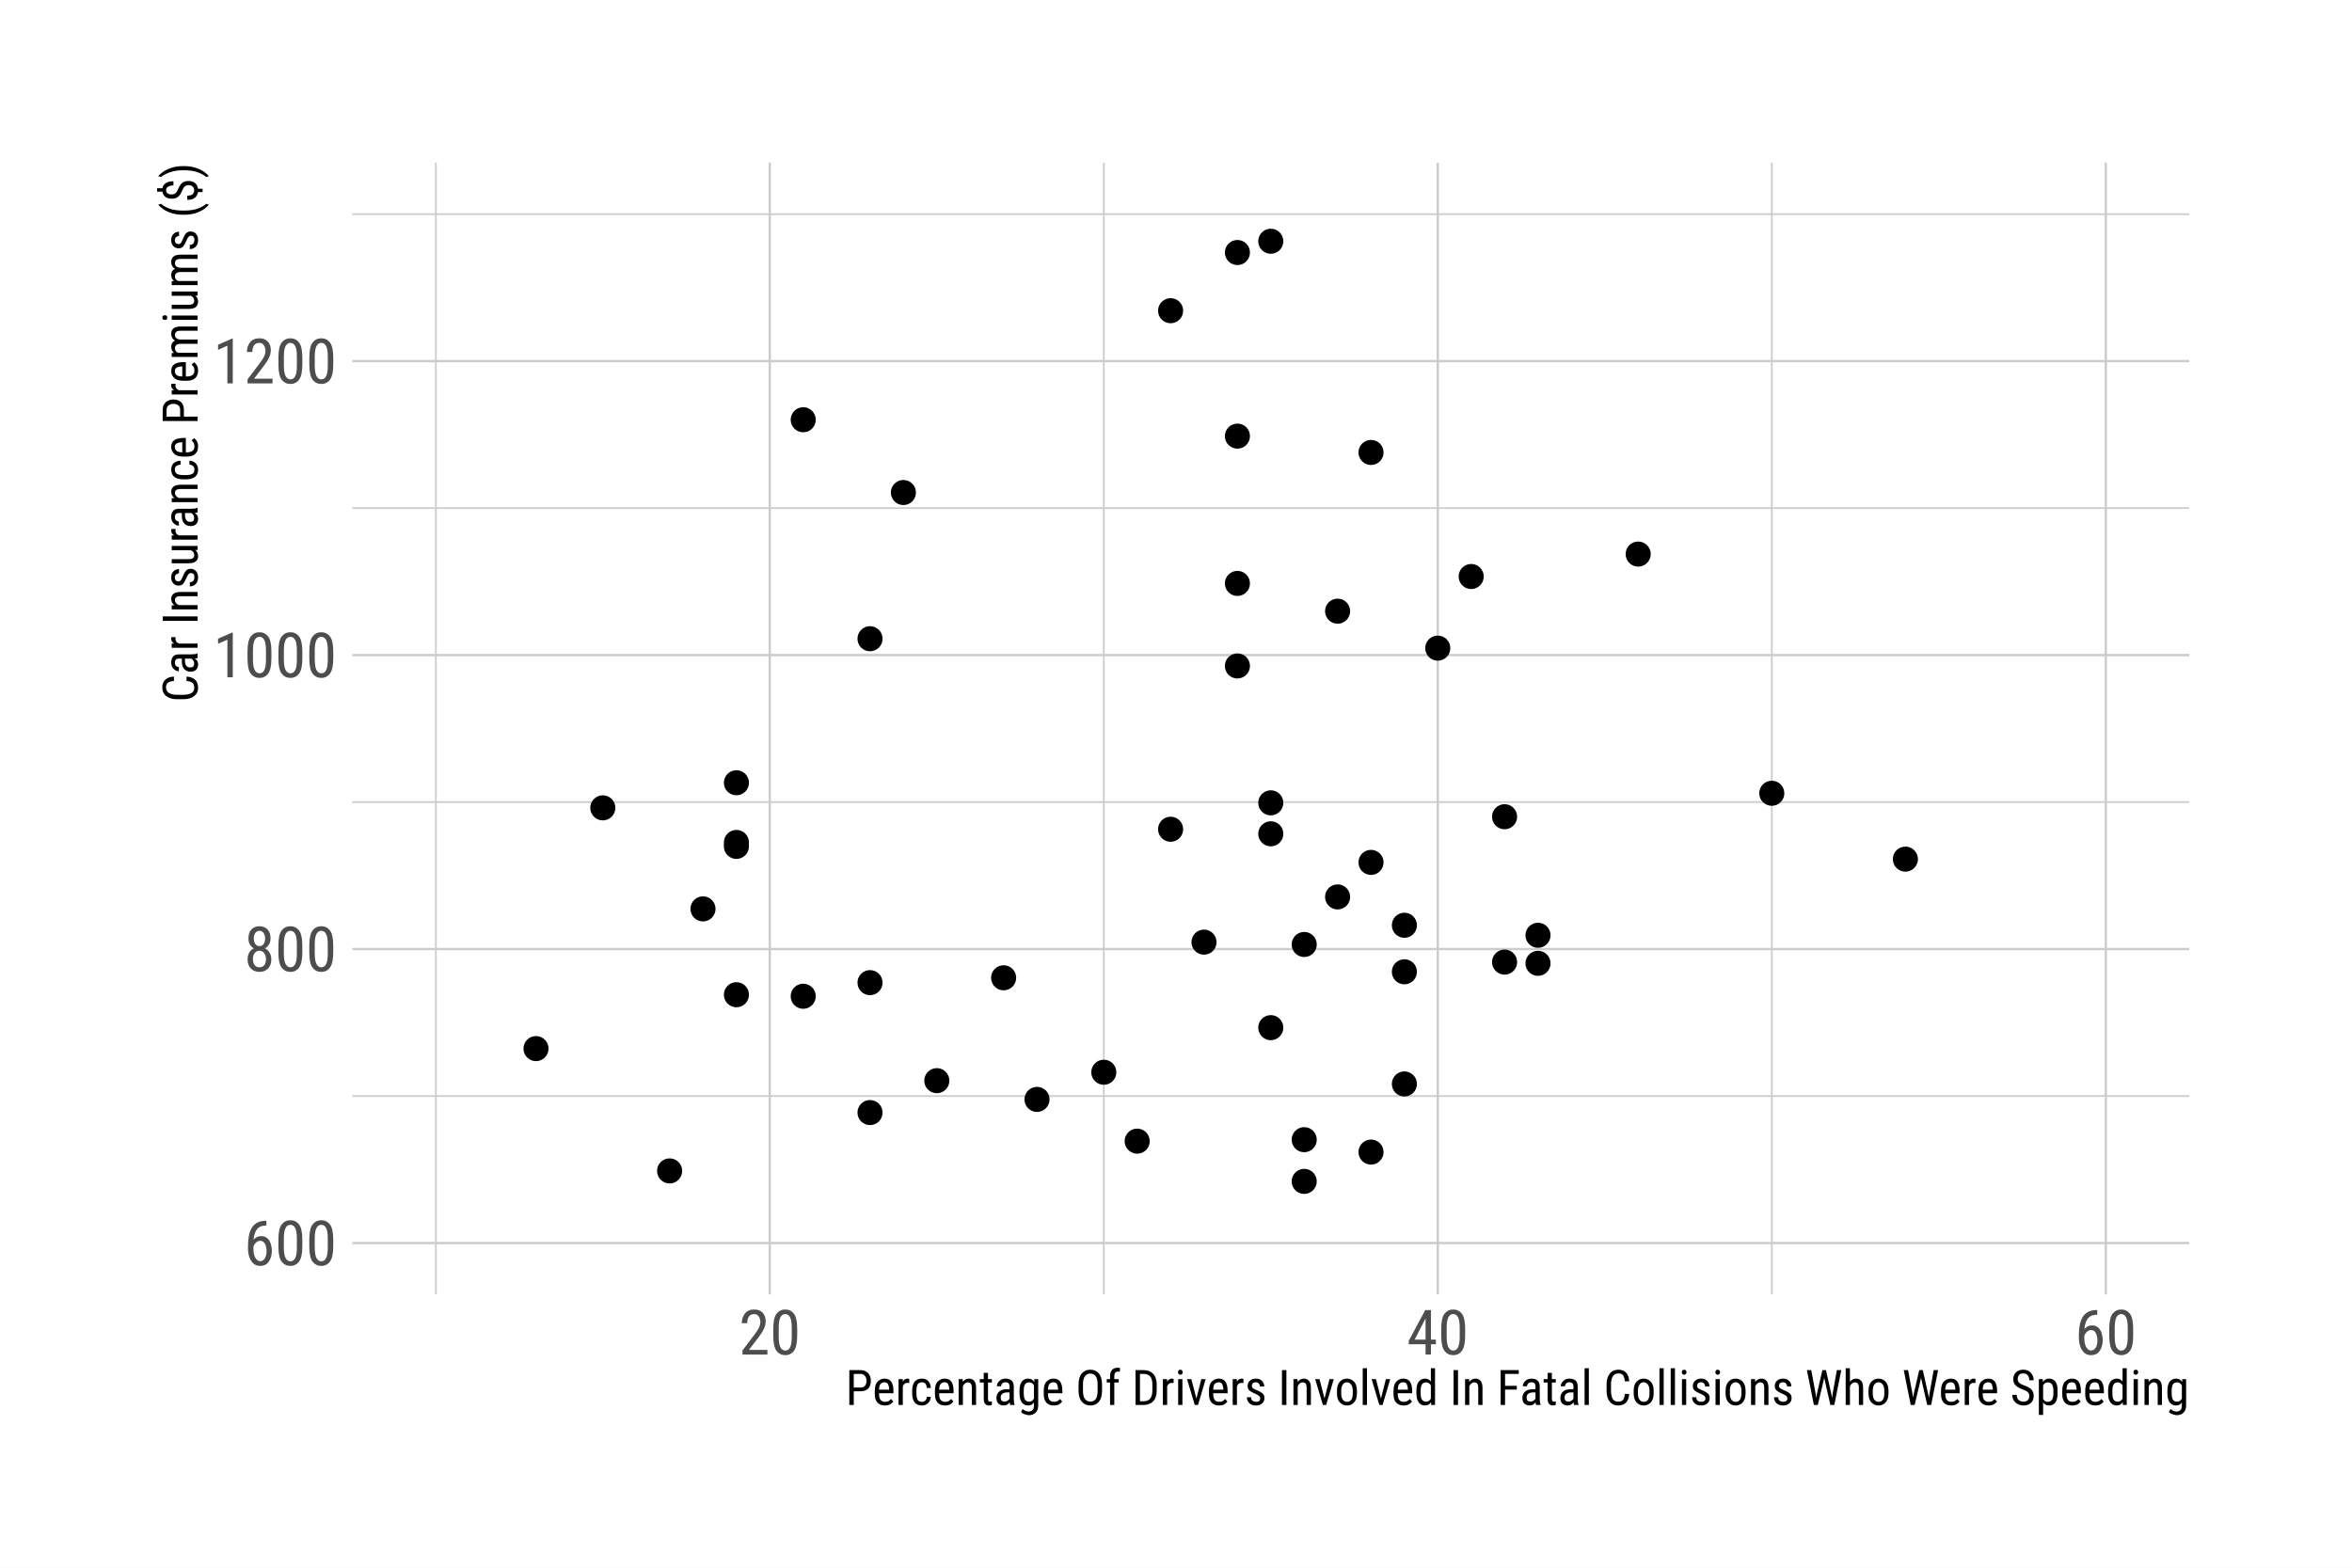
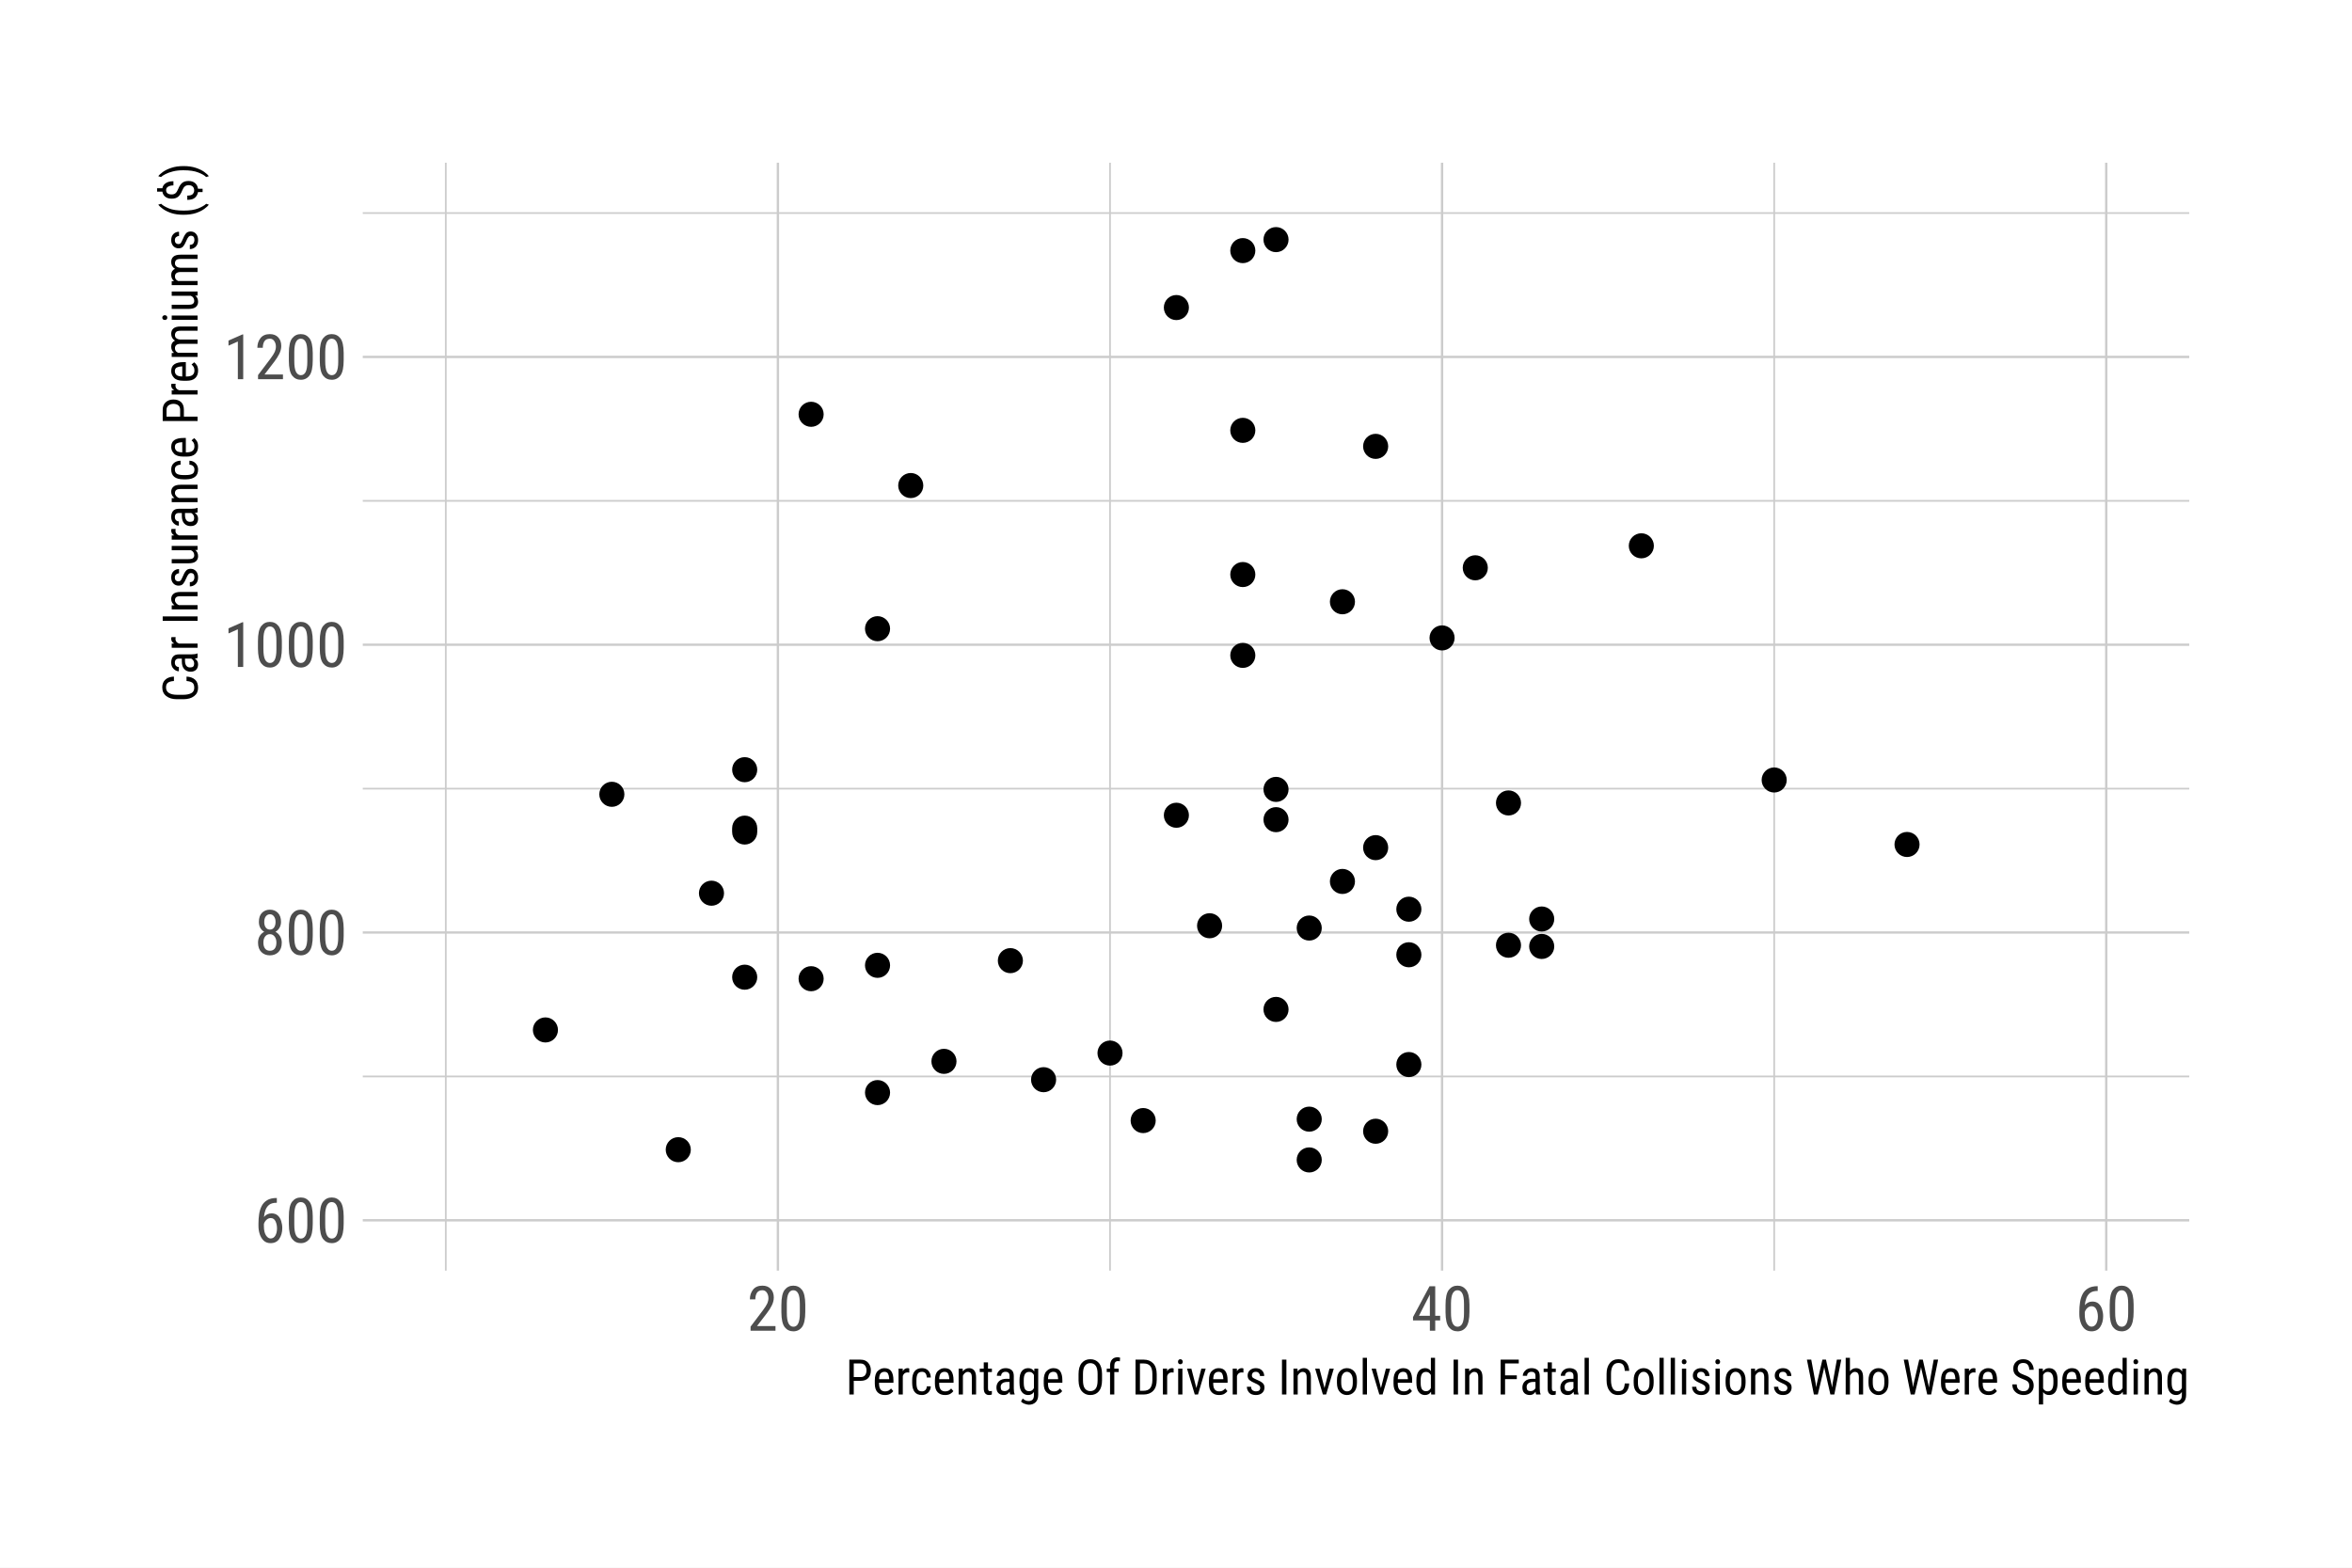
<svg xmlns="http://www.w3.org/2000/svg" class="svglite" width="432.00pt" height="288.00pt" viewBox="0 0 432.00 288.00">
  <defs>
    <style type="text/css">
    .svglite line, .svglite polyline, .svglite polygon, .svglite path, .svglite rect, .svglite circle {
      fill: none;
      stroke: #000000;
      stroke-linecap: round;
      stroke-linejoin: round;
      stroke-miterlimit: 10.00;
+     }
+     .svglite text {
+       white-space: pre;
    }
  </style>
  </defs>
  <rect width="100%" height="100%" style="stroke: none; fill: #FFFFFF;" />
  <defs>
    <clipPath id="cpMC4wMHw0MzIuMDB8MC4wMHwyODguMDA=">
      <rect x="0.00" y="0.00" width="432.00" height="288.00" />
    </clipPath>
  </defs>
  <g clip-path="url(#cpMC4wMHw0MzIuMDB8MC4wMHwyODguMDA=)">
</g>
  <defs>
-     <clipPath id="cpNjQuNzF8NDAyLjExfDI5Ljg5fDIzNy44MQ==">
-       <rect x="64.71" y="29.89" width="337.40" height="207.92" />
+     <clipPath id="cpNjYuNjN8NDAyLjExfDI5Ljg5fDIzMy40Mw==">
+       <rect x="66.63" y="29.89" width="335.48" height="203.55" />
    </clipPath>
  </defs>
-   <g clip-path="url(#cpNjQuNzF8NDAyLjExfDI5Ljg5fDIzNy44MQ==)">
-     <polyline points="64.71,201.36 402.11,201.36 " style="stroke-width: 0.32; stroke: #CCCCCC; stroke-linecap: butt;" />
-     <polyline points="64.71,147.35 402.11,147.35 " style="stroke-width: 0.32; stroke: #CCCCCC; stroke-linecap: butt;" />
-     <polyline points="64.71,93.34 402.11,93.34 " style="stroke-width: 0.32; stroke: #CCCCCC; stroke-linecap: butt;" />
-     <polyline points="64.71,39.34 402.11,39.34 " style="stroke-width: 0.32; stroke: #CCCCCC; stroke-linecap: butt;" />
-     <polyline points="80.05,237.81 80.05,29.89 " style="stroke-width: 0.32; stroke: #CCCCCC; stroke-linecap: butt;" />
-     <polyline points="202.74,237.81 202.74,29.89 " style="stroke-width: 0.32; stroke: #CCCCCC; stroke-linecap: butt;" />
-     <polyline points="325.43,237.81 325.43,29.89 " style="stroke-width: 0.32; stroke: #CCCCCC; stroke-linecap: butt;" />
-     <polyline points="64.71,228.36 402.11,228.36 " style="stroke-width: 0.43; stroke: #CCCCCC; stroke-linecap: butt;" />
-     <polyline points="64.71,174.35 402.11,174.35 " style="stroke-width: 0.43; stroke: #CCCCCC; stroke-linecap: butt;" />
-     <polyline points="64.71,120.35 402.11,120.35 " style="stroke-width: 0.43; stroke: #CCCCCC; stroke-linecap: butt;" />
-     <polyline points="64.71,66.34 402.11,66.34 " style="stroke-width: 0.43; stroke: #CCCCCC; stroke-linecap: butt;" />
-     <polyline points="141.39,237.81 141.39,29.89 " style="stroke-width: 0.43; stroke: #CCCCCC; stroke-linecap: butt;" />
-     <polyline points="264.08,237.81 264.08,29.89 " style="stroke-width: 0.43; stroke: #CCCCCC; stroke-linecap: butt;" />
-     <polyline points="386.78,237.81 386.78,29.89 " style="stroke-width: 0.43; stroke: #CCCCCC; stroke-linecap: butt;" />
-     <circle cx="257.95" cy="178.53" r="1.95" style="stroke-width: 0.71; fill: #000000;" />
-     <circle cx="270.22" cy="105.91" r="1.95" style="stroke-width: 0.71; fill: #000000;" />
-     <circle cx="233.41" cy="147.49" r="1.95" style="stroke-width: 0.71; fill: #000000;" />
-     <circle cx="129.12" cy="166.97" r="1.95" style="stroke-width: 0.71; fill: #000000;" />
-     <circle cx="233.41" cy="153.18" r="1.95" style="stroke-width: 0.71; fill: #000000;" />
-     <circle cx="245.68" cy="164.77" r="1.95" style="stroke-width: 0.71; fill: #000000;" />
-     <circle cx="300.89" cy="101.79" r="1.95" style="stroke-width: 0.71; fill: #000000;" />
-     <circle cx="251.82" cy="83.12" r="1.95" style="stroke-width: 0.71; fill: #000000;" />
-     <circle cx="227.28" cy="46.39" r="1.95" style="stroke-width: 0.71; fill: #000000;" />
-     <circle cx="147.53" cy="77.11" r="1.95" style="stroke-width: 0.71; fill: #000000;" />
-     <circle cx="135.26" cy="143.80" r="1.95" style="stroke-width: 0.71; fill: #000000;" />
-     <circle cx="349.97" cy="157.83" r="1.95" style="stroke-width: 0.71; fill: #000000;" />
-     <circle cx="239.55" cy="217.03" r="1.95" style="stroke-width: 0.71; fill: #000000;" />
-     <circle cx="239.55" cy="173.51" r="1.95" style="stroke-width: 0.71; fill: #000000;" />
-     <circle cx="172.07" cy="198.53" r="1.95" style="stroke-width: 0.71; fill: #000000;" />
-     <circle cx="122.99" cy="215.11" r="1.95" style="stroke-width: 0.71; fill: #000000;" />
-     <circle cx="184.34" cy="179.63" r="1.95" style="stroke-width: 0.71; fill: #000000;" />
-     <circle cx="135.26" cy="154.77" r="1.95" style="stroke-width: 0.71; fill: #000000;" />
-     <circle cx="233.41" cy="44.32" r="1.95" style="stroke-width: 0.71; fill: #000000;" />
-     <circle cx="251.82" cy="211.65" r="1.95" style="stroke-width: 0.71; fill: #000000;" />
-     <circle cx="227.28" cy="107.18" r="1.95" style="stroke-width: 0.71; fill: #000000;" />
-     <circle cx="159.80" cy="117.34" r="1.95" style="stroke-width: 0.71; fill: #000000;" />
-     <circle cx="165.93" cy="90.48" r="1.95" style="stroke-width: 0.71; fill: #000000;" />
-     <circle cx="159.80" cy="180.52" r="1.95" style="stroke-width: 0.71; fill: #000000;" />
-     <circle cx="110.72" cy="148.41" r="1.95" style="stroke-width: 0.71; fill: #000000;" />
-     <circle cx="282.49" cy="176.97" r="1.95" style="stroke-width: 0.71; fill: #000000;" />
-     <circle cx="257.95" cy="169.98" r="1.95" style="stroke-width: 0.71; fill: #000000;" />
-     <circle cx="98.45" cy="192.64" r="1.95" style="stroke-width: 0.71; fill: #000000;" />
-     <circle cx="245.68" cy="112.28" r="1.95" style="stroke-width: 0.71; fill: #000000;" />
-     <circle cx="233.41" cy="188.79" r="1.95" style="stroke-width: 0.71; fill: #000000;" />
-     <circle cx="135.26" cy="155.49" r="1.95" style="stroke-width: 0.71; fill: #000000;" />
-     <circle cx="215.01" cy="57.08" r="1.95" style="stroke-width: 0.71; fill: #000000;" />
-     <circle cx="257.95" cy="199.13" r="1.95" style="stroke-width: 0.71; fill: #000000;" />
-     <circle cx="159.80" cy="204.39" r="1.95" style="stroke-width: 0.71; fill: #000000;" />
-     <circle cx="190.47" cy="201.97" r="1.95" style="stroke-width: 0.71; fill: #000000;" />
-     <circle cx="215.01" cy="152.34" r="1.95" style="stroke-width: 0.71; fill: #000000;" />
-     <circle cx="221.14" cy="173.08" r="1.95" style="stroke-width: 0.71; fill: #000000;" />
-     <circle cx="325.43" cy="145.73" r="1.95" style="stroke-width: 0.71; fill: #000000;" />
-     <circle cx="227.28" cy="80.12" r="1.95" style="stroke-width: 0.71; fill: #000000;" />
-     <circle cx="251.82" cy="158.43" r="1.95" style="stroke-width: 0.71; fill: #000000;" />
-     <circle cx="208.87" cy="209.64" r="1.95" style="stroke-width: 0.71; fill: #000000;" />
-     <circle cx="147.53" cy="183.02" r="1.95" style="stroke-width: 0.71; fill: #000000;" />
-     <circle cx="264.08" cy="119.07" r="1.95" style="stroke-width: 0.71; fill: #000000;" />
-     <circle cx="282.49" cy="171.82" r="1.95" style="stroke-width: 0.71; fill: #000000;" />
-     <circle cx="202.74" cy="196.98" r="1.95" style="stroke-width: 0.71; fill: #000000;" />
-     <circle cx="135.26" cy="182.74" r="1.95" style="stroke-width: 0.71; fill: #000000;" />
-     <circle cx="276.35" cy="150.04" r="1.95" style="stroke-width: 0.71; fill: #000000;" />
-     <circle cx="227.28" cy="122.34" r="1.95" style="stroke-width: 0.71; fill: #000000;" />
-     <circle cx="239.55" cy="209.37" r="1.95" style="stroke-width: 0.71; fill: #000000;" />
-     <circle cx="276.35" cy="176.75" r="1.95" style="stroke-width: 0.71; fill: #000000;" />
+   <g clip-path="url(#cpNjYuNjN8NDAyLjExfDI5Ljg5fDIzMy40Mw==)">
+     <polyline points="66.63,197.75 402.11,197.75 " style="stroke-width: 0.32; stroke: #CCCCCC; stroke-linecap: butt;" />
+     <polyline points="66.63,144.88 402.11,144.88 " style="stroke-width: 0.32; stroke: #CCCCCC; stroke-linecap: butt;" />
+     <polyline points="66.63,92.01 402.11,92.01 " style="stroke-width: 0.32; stroke: #CCCCCC; stroke-linecap: butt;" />
+     <polyline points="66.63,39.14 402.11,39.14 " style="stroke-width: 0.32; stroke: #CCCCCC; stroke-linecap: butt;" />
+     <polyline points="81.88,233.43 81.88,29.89 " style="stroke-width: 0.32; stroke: #CCCCCC; stroke-linecap: butt;" />
+     <polyline points="203.88,233.43 203.88,29.89 " style="stroke-width: 0.32; stroke: #CCCCCC; stroke-linecap: butt;" />
+     <polyline points="325.87,233.43 325.87,29.89 " style="stroke-width: 0.32; stroke: #CCCCCC; stroke-linecap: butt;" />
+     <polyline points="66.63,224.18 402.11,224.18 " style="stroke-width: 0.43; stroke: #CCCCCC; stroke-linecap: butt;" />
+     <polyline points="66.63,171.31 402.11,171.31 " style="stroke-width: 0.43; stroke: #CCCCCC; stroke-linecap: butt;" />
+     <polyline points="66.63,118.44 402.11,118.44 " style="stroke-width: 0.43; stroke: #CCCCCC; stroke-linecap: butt;" />
+     <polyline points="66.63,65.57 402.11,65.57 " style="stroke-width: 0.43; stroke: #CCCCCC; stroke-linecap: butt;" />
+     <polyline points="142.88,233.43 142.88,29.89 " style="stroke-width: 0.43; stroke: #CCCCCC; stroke-linecap: butt;" />
+     <polyline points="264.87,233.43 264.87,29.89 " style="stroke-width: 0.43; stroke: #CCCCCC; stroke-linecap: butt;" />
+     <polyline points="386.86,233.43 386.86,29.89 " style="stroke-width: 0.43; stroke: #CCCCCC; stroke-linecap: butt;" />
+     <circle cx="258.77" cy="175.40" r="1.95" style="stroke-width: 0.71; fill: #000000;" />
+     <circle cx="270.97" cy="104.31" r="1.95" style="stroke-width: 0.71; fill: #000000;" />
+     <circle cx="234.37" cy="145.02" r="1.95" style="stroke-width: 0.71; fill: #000000;" />
+     <circle cx="130.68" cy="164.09" r="1.95" style="stroke-width: 0.71; fill: #000000;" />
+     <circle cx="234.37" cy="150.58" r="1.95" style="stroke-width: 0.71; fill: #000000;" />
+     <circle cx="246.57" cy="161.93" r="1.95" style="stroke-width: 0.71; fill: #000000;" />
+     <circle cx="301.47" cy="100.27" r="1.95" style="stroke-width: 0.71; fill: #000000;" />
+     <circle cx="252.67" cy="82.00" r="1.95" style="stroke-width: 0.71; fill: #000000;" />
+     <circle cx="228.27" cy="46.04" r="1.95" style="stroke-width: 0.71; fill: #000000;" />
+     <circle cx="148.98" cy="76.11" r="1.95" style="stroke-width: 0.71; fill: #000000;" />
+     <circle cx="136.78" cy="141.40" r="1.95" style="stroke-width: 0.71; fill: #000000;" />
+     <circle cx="350.27" cy="155.14" r="1.95" style="stroke-width: 0.71; fill: #000000;" />
+     <circle cx="240.47" cy="213.09" r="1.95" style="stroke-width: 0.71; fill: #000000;" />
+     <circle cx="240.47" cy="170.49" r="1.95" style="stroke-width: 0.71; fill: #000000;" />
+     <circle cx="173.38" cy="194.98" r="1.95" style="stroke-width: 0.71; fill: #000000;" />
+     <circle cx="124.58" cy="211.21" r="1.95" style="stroke-width: 0.71; fill: #000000;" />
+     <circle cx="185.58" cy="176.48" r="1.95" style="stroke-width: 0.71; fill: #000000;" />
+     <circle cx="136.78" cy="152.14" r="1.95" style="stroke-width: 0.71; fill: #000000;" />
+     <circle cx="234.37" cy="44.02" r="1.95" style="stroke-width: 0.71; fill: #000000;" />
+     <circle cx="252.67" cy="207.82" r="1.95" style="stroke-width: 0.71; fill: #000000;" />
+     <circle cx="228.27" cy="105.55" r="1.95" style="stroke-width: 0.71; fill: #000000;" />
+     <circle cx="161.18" cy="115.50" r="1.95" style="stroke-width: 0.71; fill: #000000;" />
+     <circle cx="167.28" cy="89.20" r="1.95" style="stroke-width: 0.71; fill: #000000;" />
+     <circle cx="161.18" cy="177.34" r="1.95" style="stroke-width: 0.71; fill: #000000;" />
+     <circle cx="112.38" cy="145.92" r="1.95" style="stroke-width: 0.71; fill: #000000;" />
+     <circle cx="283.17" cy="173.87" r="1.95" style="stroke-width: 0.71; fill: #000000;" />
+     <circle cx="258.77" cy="167.03" r="1.95" style="stroke-width: 0.71; fill: #000000;" />
+     <circle cx="100.18" cy="189.21" r="1.95" style="stroke-width: 0.71; fill: #000000;" />
+     <circle cx="246.57" cy="110.55" r="1.95" style="stroke-width: 0.71; fill: #000000;" />
+     <circle cx="234.37" cy="185.44" r="1.95" style="stroke-width: 0.71; fill: #000000;" />
+     <circle cx="136.78" cy="152.85" r="1.95" style="stroke-width: 0.71; fill: #000000;" />
+     <circle cx="216.07" cy="56.50" r="1.95" style="stroke-width: 0.71; fill: #000000;" />
+     <circle cx="258.77" cy="195.57" r="1.95" style="stroke-width: 0.71; fill: #000000;" />
+     <circle cx="161.18" cy="200.72" r="1.95" style="stroke-width: 0.71; fill: #000000;" />
+     <circle cx="191.68" cy="198.35" r="1.95" style="stroke-width: 0.71; fill: #000000;" />
+     <circle cx="216.07" cy="149.77" r="1.95" style="stroke-width: 0.71; fill: #000000;" />
+     <circle cx="222.17" cy="170.07" r="1.95" style="stroke-width: 0.71; fill: #000000;" />
+     <circle cx="325.87" cy="143.29" r="1.95" style="stroke-width: 0.71; fill: #000000;" />
+     <circle cx="228.27" cy="79.06" r="1.95" style="stroke-width: 0.71; fill: #000000;" />
+     <circle cx="252.67" cy="155.72" r="1.95" style="stroke-width: 0.71; fill: #000000;" />
+     <circle cx="209.97" cy="205.86" r="1.95" style="stroke-width: 0.71; fill: #000000;" />
+     <circle cx="148.98" cy="179.80" r="1.95" style="stroke-width: 0.71; fill: #000000;" />
+     <circle cx="264.87" cy="117.19" r="1.95" style="stroke-width: 0.71; fill: #000000;" />
+     <circle cx="283.17" cy="168.83" r="1.95" style="stroke-width: 0.71; fill: #000000;" />
+     <circle cx="203.88" cy="193.46" r="1.95" style="stroke-width: 0.71; fill: #000000;" />
+     <circle cx="136.78" cy="179.52" r="1.95" style="stroke-width: 0.71; fill: #000000;" />
+     <circle cx="277.07" cy="147.51" r="1.95" style="stroke-width: 0.71; fill: #000000;" />
+     <circle cx="228.27" cy="120.40" r="1.95" style="stroke-width: 0.71; fill: #000000;" />
+     <circle cx="240.47" cy="205.60" r="1.95" style="stroke-width: 0.71; fill: #000000;" />
+     <circle cx="277.07" cy="173.65" r="1.95" style="stroke-width: 0.71; fill: #000000;" />
  </g>
  <g clip-path="url(#cpMC4wMHw0MzIuMDB8MC4wMHwyODguMDA=)">
-     <text x="61.85" y="232.45" text-anchor="end" style="font-size: 11.50px; fill: #4D4D4D; font-family: Roboto Condensed;" textLength="17.02px" lengthAdjust="spacingAndGlyphs">600</text>
-     <text x="61.85" y="178.44" text-anchor="end" style="font-size: 11.50px; fill: #4D4D4D; font-family: Roboto Condensed;" textLength="17.02px" lengthAdjust="spacingAndGlyphs">800</text>
-     <text x="61.85" y="124.43" text-anchor="end" style="font-size: 11.50px; fill: #4D4D4D; font-family: Roboto Condensed;" textLength="22.69px" lengthAdjust="spacingAndGlyphs">1000</text>
-     <text x="61.85" y="70.43" text-anchor="end" style="font-size: 11.50px; fill: #4D4D4D; font-family: Roboto Condensed;" textLength="22.69px" lengthAdjust="spacingAndGlyphs">1200</text>
-     <text x="141.39" y="248.85" text-anchor="middle" style="font-size: 11.50px; fill: #4D4D4D; font-family: Roboto Condensed;" textLength="11.35px" lengthAdjust="spacingAndGlyphs">20</text>
-     <text x="264.08" y="248.85" text-anchor="middle" style="font-size: 11.50px; fill: #4D4D4D; font-family: Roboto Condensed;" textLength="11.35px" lengthAdjust="spacingAndGlyphs">40</text>
-     <text x="386.78" y="248.85" text-anchor="middle" style="font-size: 11.50px; fill: #4D4D4D; font-family: Roboto Condensed;" textLength="11.35px" lengthAdjust="spacingAndGlyphs">60</text>
-     <text x="402.11" y="258.11" text-anchor="end" style="font-size: 9.00px; font-family: Roboto Condensed;" textLength="247.23px" lengthAdjust="spacingAndGlyphs">Percentage Of Drivers Involved In Fatal Collisions Who Were Speeding</text>
-     <text transform="translate(36.29,29.89) rotate(-90)" text-anchor="end" style="font-size: 9.00px; font-family: Roboto Condensed;" textLength="99.28px" lengthAdjust="spacingAndGlyphs">Car Insurance Premiums ($)</text>
+     <text x="63.77" y="228.27" text-anchor="end" style="font-size: 11.50px;fill: #4D4D4D; font-family: &quot;Roboto Condensed&quot;;" textLength="17.02px" lengthAdjust="spacingAndGlyphs">600</text>
+     <text x="63.77" y="175.40" text-anchor="end" style="font-size: 11.50px;fill: #4D4D4D; font-family: &quot;Roboto Condensed&quot;;" textLength="17.02px" lengthAdjust="spacingAndGlyphs">800</text>
+     <text x="63.77" y="122.53" text-anchor="end" style="font-size: 11.50px;fill: #4D4D4D; font-family: &quot;Roboto Condensed&quot;;" textLength="22.69px" lengthAdjust="spacingAndGlyphs">1000</text>
+     <text x="63.77" y="69.66" text-anchor="end" style="font-size: 11.50px;fill: #4D4D4D; font-family: &quot;Roboto Condensed&quot;;" textLength="22.69px" lengthAdjust="spacingAndGlyphs">1200</text>
+     <text x="142.88" y="244.47" text-anchor="middle" style="font-size: 11.50px;fill: #4D4D4D; font-family: &quot;Roboto Condensed&quot;;" textLength="11.35px" lengthAdjust="spacingAndGlyphs">20</text>
+     <text x="264.87" y="244.47" text-anchor="middle" style="font-size: 11.50px;fill: #4D4D4D; font-family: &quot;Roboto Condensed&quot;;" textLength="11.35px" lengthAdjust="spacingAndGlyphs">40</text>
+     <text x="386.86" y="244.47" text-anchor="middle" style="font-size: 11.50px;fill: #4D4D4D; font-family: &quot;Roboto Condensed&quot;;" textLength="11.35px" lengthAdjust="spacingAndGlyphs">60</text>
+     <text x="402.11" y="256.19" text-anchor="end" style="font-size: 9.00px; font-family: &quot;Roboto Condensed&quot;;" textLength="247.23px" lengthAdjust="spacingAndGlyphs">Percentage Of Drivers Involved In Fatal Collisions Who Were Speeding</text>
+     <text transform="translate(36.29,29.89) rotate(-90)" text-anchor="end" style="font-size: 9.00px; font-family: &quot;Roboto Condensed&quot;;" textLength="99.28px" lengthAdjust="spacingAndGlyphs">Car Insurance Premiums ($)</text>
  </g>
</svg>
